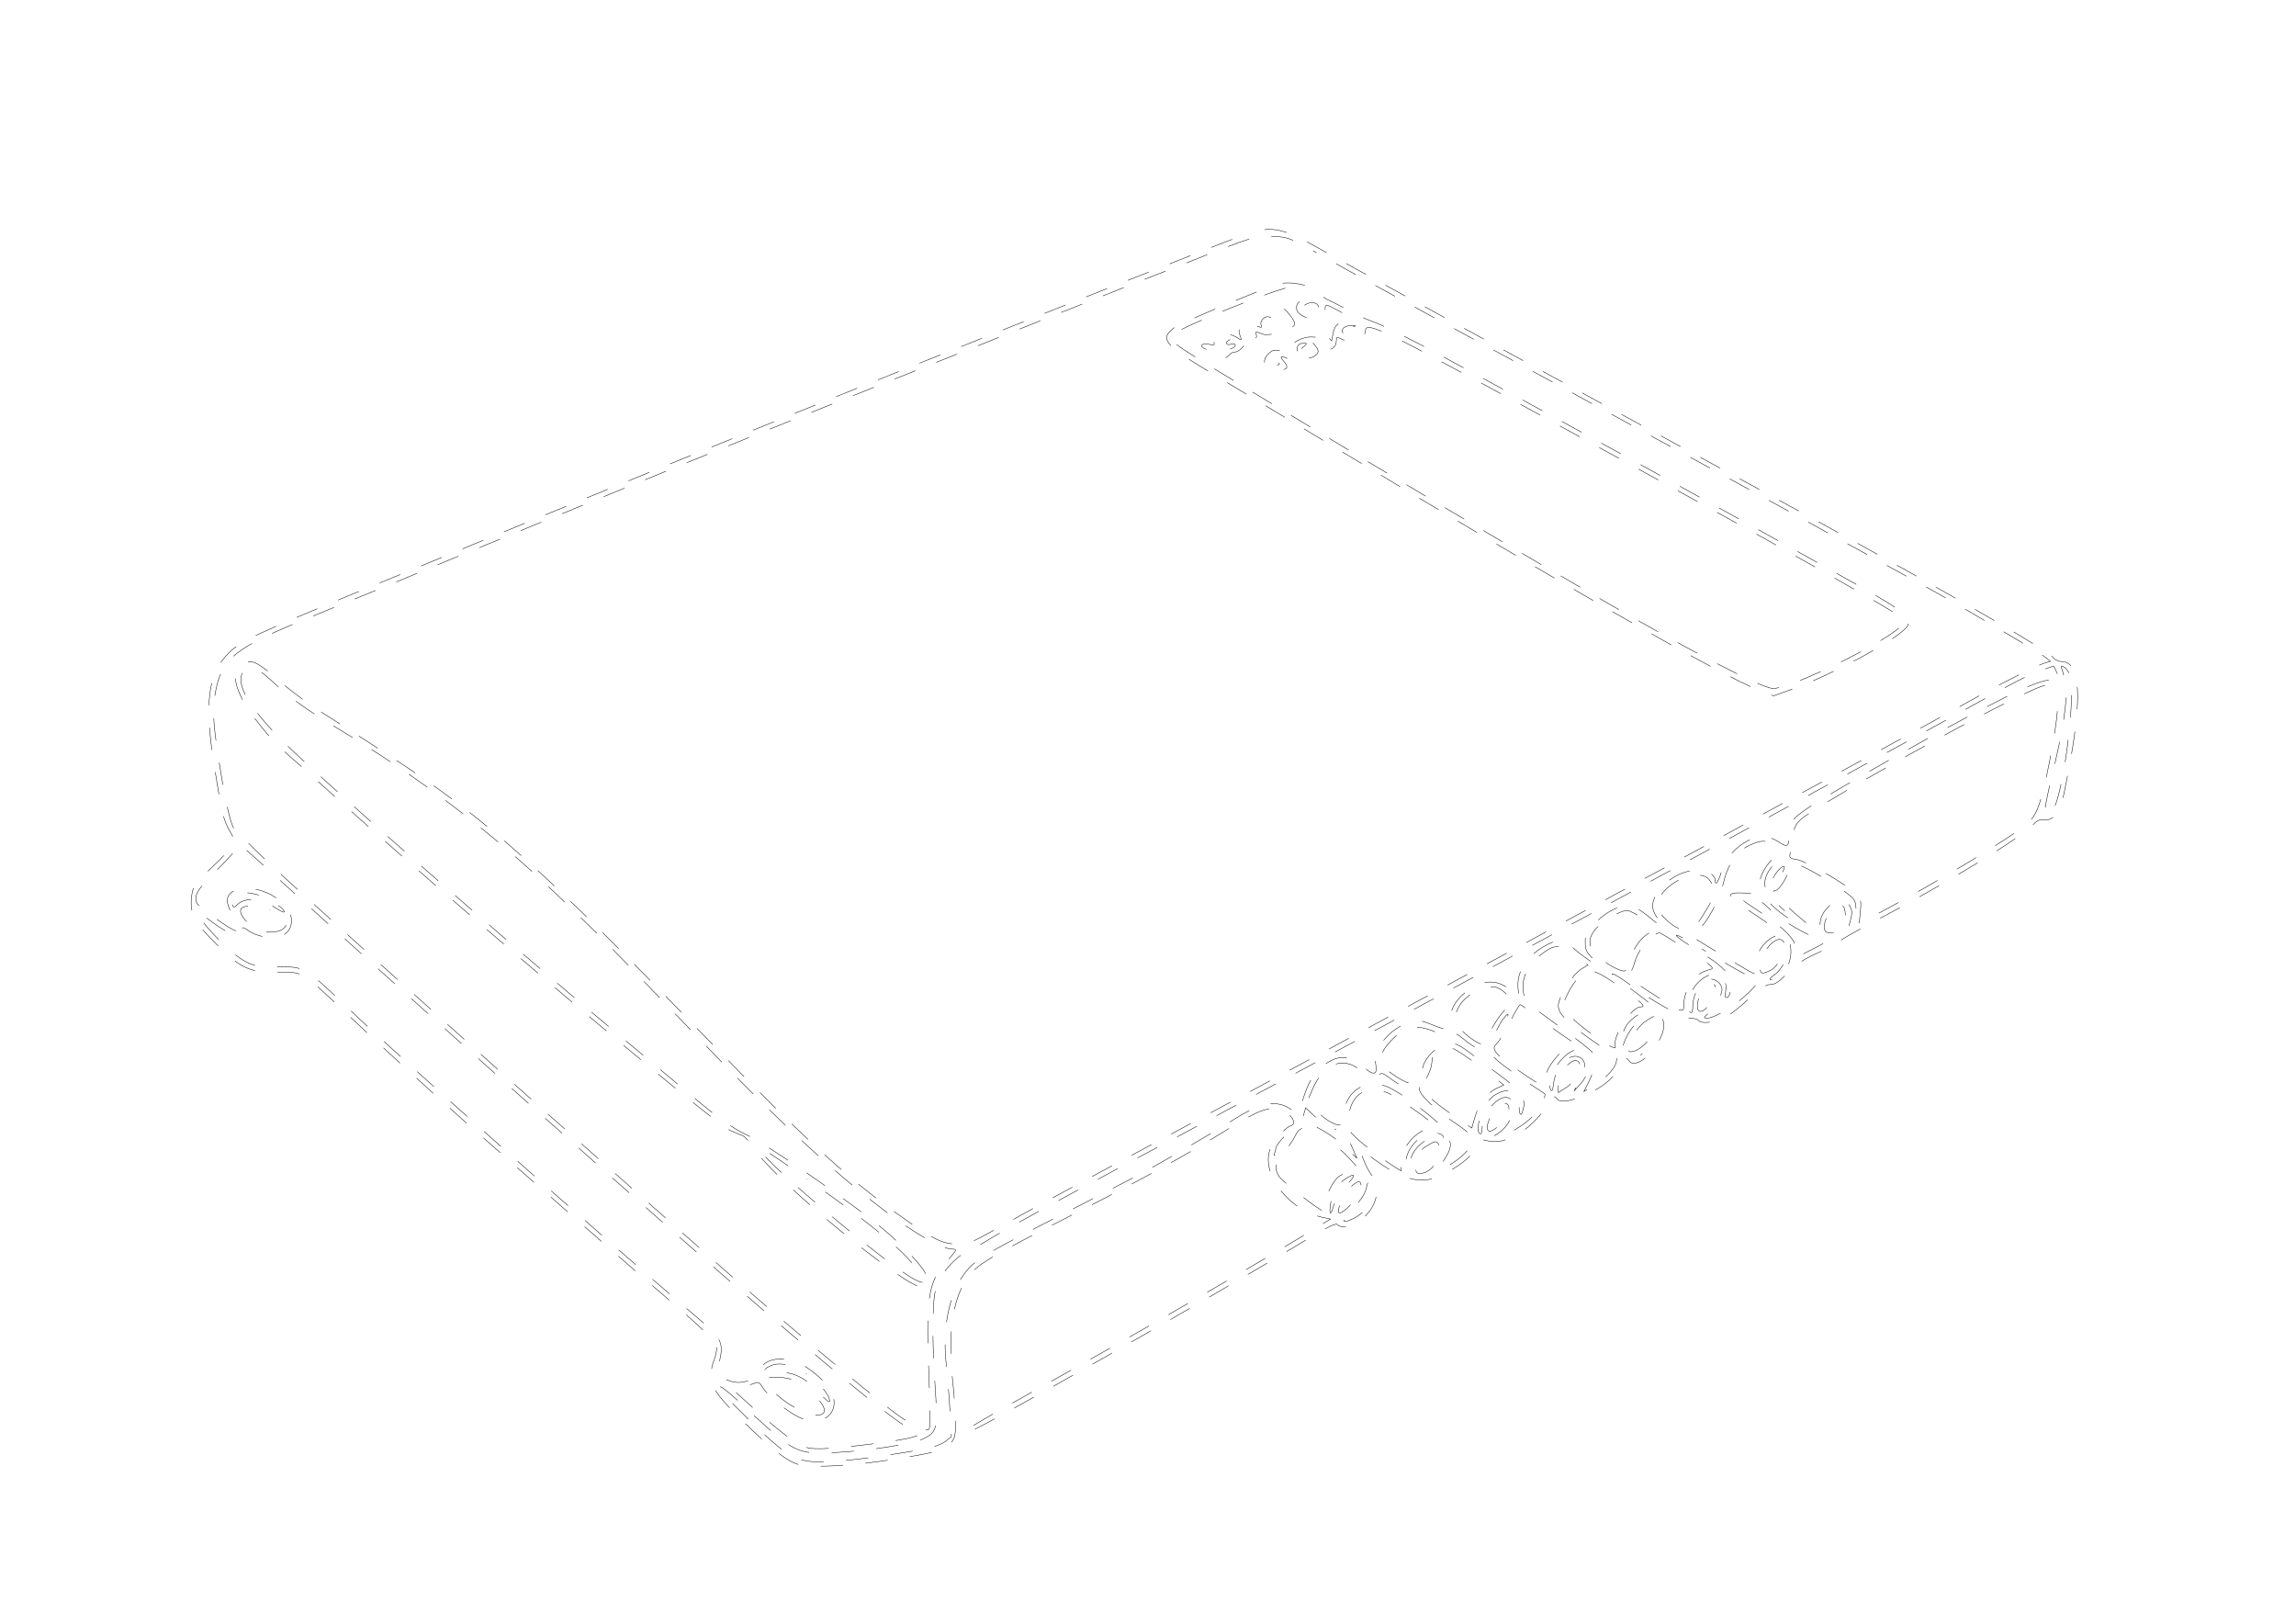
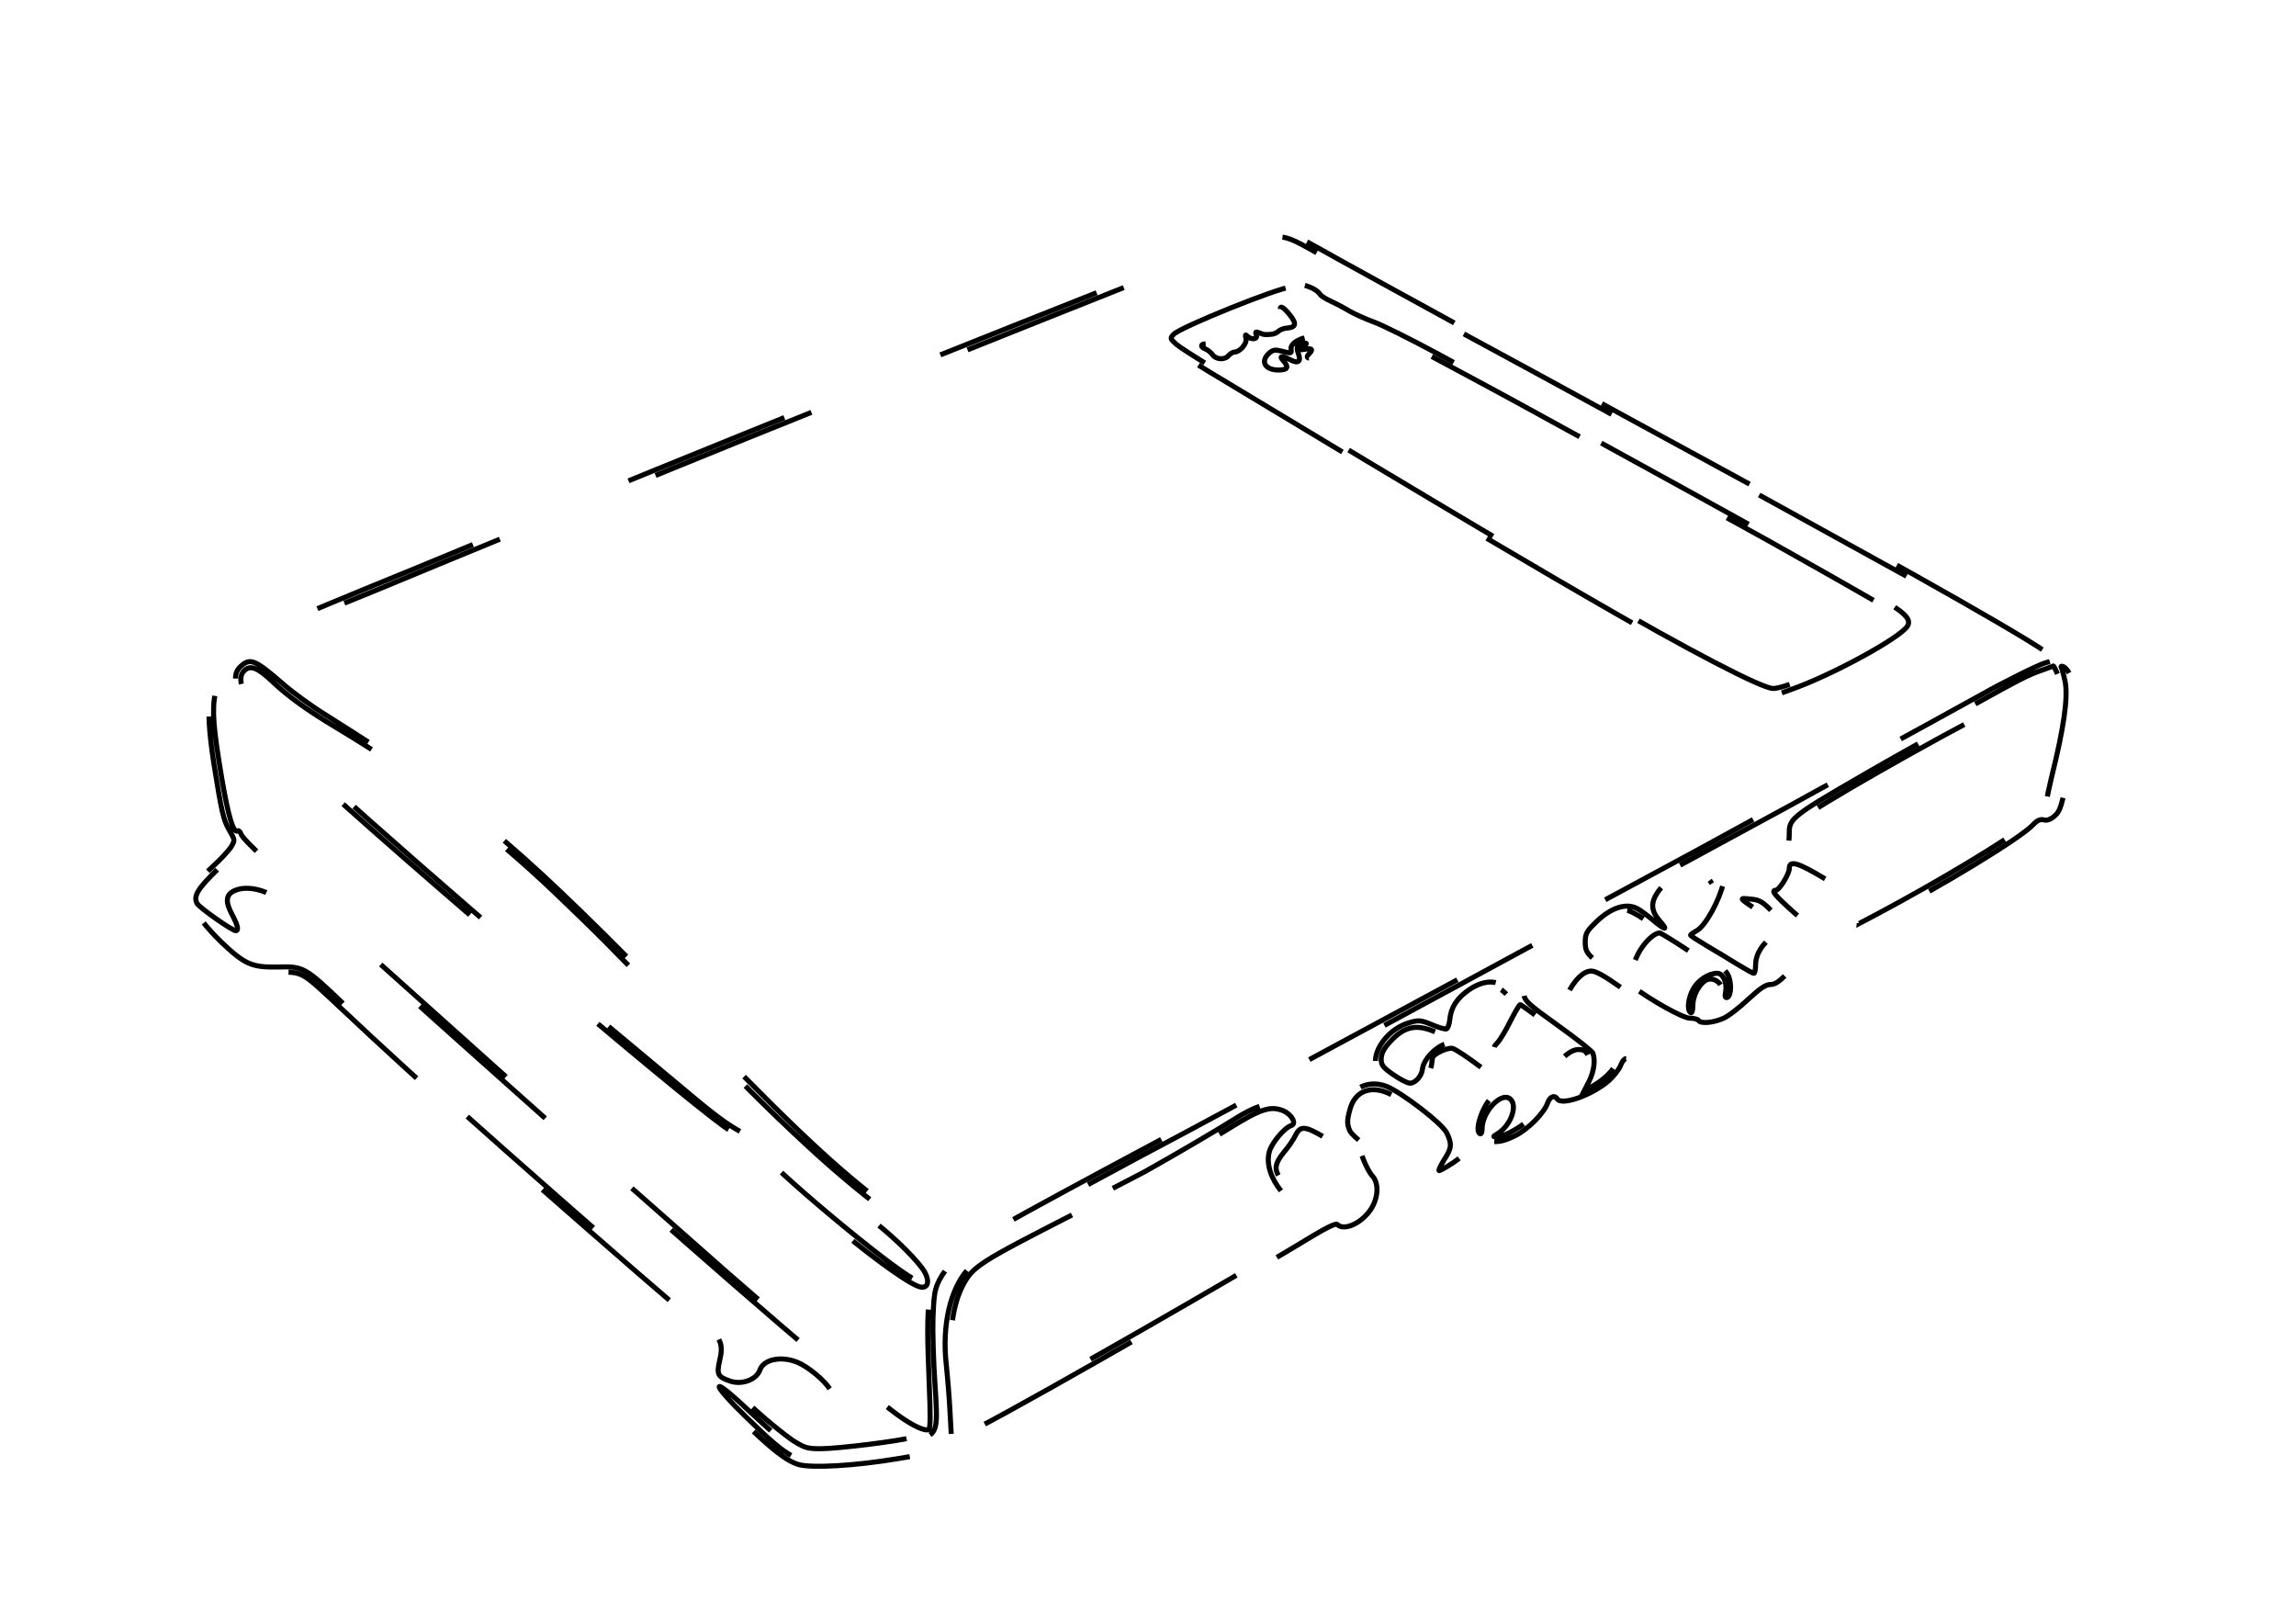
<svg xmlns="http://www.w3.org/2000/svg" version="1.0" width="1024pt" height="719pt" viewBox="0 0 1024 719" preserveAspectRatio="xMidYMid meet">
  <style>
            path {
+                 vector-effect: non-scaling-stroke;
                stroke-dasharray: 100;
                stroke-dashoffset: 100;
-                 stroke-width: 2px;
+                 stroke-width: 3px;
                stroke: black;
                fill: transparent;
                animation: draw 2s linear forwards, fill_shape 1s 2s forwards;
            }

            @keyframes draw {
                0% {
                    stroke-dashoffset: 100;
                }
                100% {
                    stroke-dashoffset: 0;
                }
            }

            @keyframes fill_shape {
                0% {
                    fill: transparent;
                    stroke: black;
                }
                100% {
                    fill: black;
                    stroke: transparent;
                }
            }
        </style>
  <g transform="translate(0,719) scale(0.1,-0.1)" fill="#000000" stroke="none">
    <path d="M5590 6156 c-25 -7 -117 -41 -205 -76 -1213 -478 -2137 -850 -3285 -1322 -173 -72 -373 -154 -445 -183 -512 -211 -582 -243 -635 -297 -92 -91 -109 -220 -66 -494 35 -218 42 -251 71 -300 23 -40 23 -41 6 -70 -10 -16 -47 -56 -82 -88 -83 -77 -91 -89 -96 -148 -4 -66 18 -106 114 -200 110 -108 143 -123 269 -123 118 0 104 8 290 -166 154 -146 411 -380 539 -493 351 -309 816 -716 910 -795 145 -123 213 -188 220 -212 4 -11 -1 -39 -10 -63 -13 -33 -14 -49 -6 -64 6 -11 8 -27 5 -35 -10 -26 22 -69 128 -173 130 -128 198 -180 251 -195 60 -16 252 -5 437 26 184 30 210 38 240 70 19 21 22 34 22 97 -1 40 -6 116 -12 168 -21 198 -7 338 43 436 45 87 70 103 517 331 294 150 480 252 668 369 145 90 188 104 245 81 38 -16 61 -58 36 -66 -30 -9 -88 -78 -98 -117 -30 -110 94 -262 236 -292 l37 -8 -54 -33 c-235 -145 -873 -514 -1280 -740 -271 -151 -319 -181 -290 -181 31 0 1049 579 1545 879 63 38 103 57 109 51 29 -29 103 2 146 62 37 51 42 122 10 155 -11 12 -28 44 -39 72 l-19 51 62 -46 c134 -99 219 -119 311 -72 84 44 132 84 146 123 13 34 16 36 44 30 47 -11 76 -7 131 20 58 28 130 101 146 146 10 29 31 38 43 19 20 -32 156 17 230 81 21 19 44 48 52 66 13 33 27 41 38 23 22 -35 97 15 135 91 43 83 24 119 -107 215 -57 41 -103 78 -103 81 0 6 39 -18 86 -52 89 -67 230 -145 260 -145 18 0 36 -5 39 -10 10 -16 66 -11 111 9 23 10 73 49 111 85 53 49 78 66 99 66 21 0 40 13 75 50 33 36 70 61 126 86 43 20 92 46 108 58 17 12 84 51 150 85 314 165 659 375 714 435 17 18 31 24 46 20 15 -4 31 2 49 18 24 21 31 41 61 198 63 331 54 490 -30 490 -13 0 -29 7 -36 16 -35 43 -611 371 -1409 804 -496 269 -1770 966 -1865 1021 -153 87 -205 100 -295 75z m282 -93 c68 -39 200 -112 293 -163 94 -51 190 -104 215 -118 47 -26 311 -169 510 -277 63 -34 205 -112 315 -172 110 -61 236 -129 280 -153 103 -55 726 -398 915 -503 80 -44 174 -96 210 -115 120 -66 478 -277 507 -299 l28 -22 -24 -7 c-29 -8 -190 -88 -276 -137 -65 -36 -439 -242 -545 -299 -126 -68 -516 -281 -610 -333 -52 -29 -185 -101 -295 -160 -308 -166 -420 -227 -680 -368 -235 -127 -1259 -679 -1525 -822 -391 -209 -590 -317 -725 -393 -146 -81 -152 -83 -206 -80 -63 5 -103 25 -255 134 -224 159 -432 351 -829 760 -761 786 -997 996 -1435 1282 -98 64 -228 147 -287 184 -59 36 -143 97 -187 135 -129 112 -150 121 -193 81 -32 -29 -30 -72 7 -145 31 -62 135 -191 188 -234 16 -13 94 -83 173 -154 517 -470 1733 -1498 1814 -1535 22 -10 48 -21 57 -24 9 -3 32 -29 51 -58 89 -138 671 -618 749 -618 28 0 33 28 13 66 -25 46 -129 150 -227 227 -176 136 -477 342 -563 384 -67 32 -127 74 -235 164 -80 67 -221 185 -315 263 -552 458 -1397 1198 -1550 1357 -139 145 -189 245 -146 288 27 27 59 15 126 -48 69 -66 158 -130 289 -208 368 -221 680 -457 968 -731 199 -190 264 -256 524 -527 308 -321 427 -440 609 -608 283 -261 559 -457 644 -457 21 0 18 -5 -28 -56 -83 -91 -93 -160 -77 -540 6 -144 6 -203 -2 -208 -16 -10 -73 17 -139 65 -126 92 -597 489 -883 744 -69 61 -260 230 -425 375 -165 145 -381 337 -480 426 -99 89 -342 307 -540 484 -463 415 -592 536 -600 561 -4 10 -10 17 -15 14 -19 -12 -41 61 -70 229 -39 232 -45 307 -30 385 29 158 83 201 436 344 87 36 213 87 279 114 380 158 1040 428 1335 548 113 46 257 104 320 130 177 72 1487 596 1650 660 80 32 231 91 335 132 280 111 290 114 367 109 61 -3 77 -9 190 -73z m3304 -1878 c18 -43 18 -51 -1 -35 -23 19 -77 5 -190 -49 -126 -60 -422 -220 -667 -362 -319 -184 -338 -199 -338 -260 0 -65 -7 -71 -47 -43 -20 13 -50 24 -67 24 -76 -1 -165 -74 -188 -155 -13 -45 -28 -68 -28 -42 0 30 -45 50 -101 45 -58 -6 -121 -45 -156 -97 -32 -47 -29 -83 8 -126 41 -46 27 -45 -30 3 -25 21 -56 44 -68 50 -51 28 -122 4 -190 -65 -37 -36 -43 -48 -43 -84 0 -35 6 -47 36 -75 19 -19 33 -34 30 -34 -11 0 -81 48 -115 79 -19 17 -42 33 -52 36 -28 9 -103 -29 -148 -75 -41 -43 -59 -99 -48 -156 l4 -25 -26 24 c-63 59 -124 63 -197 15 -56 -38 -83 -80 -88 -134 -2 -21 -9 -40 -15 -42 -6 -2 -36 6 -65 19 -49 20 -59 21 -100 9 -88 -24 -164 -119 -150 -189 9 -43 -12 -48 -49 -13 -67 65 -135 62 -205 -9 -31 -30 -47 -60 -67 -119 l-26 -80 -28 21 c-64 47 -136 35 -263 -46 -78 -49 -257 -154 -391 -229 -27 -14 -155 -81 -285 -148 -407 -207 -460 -237 -505 -288 -79 -88 -116 -249 -97 -422 6 -57 14 -153 17 -214 l6 -110 -27 -22 c-15 -11 -51 -25 -79 -31 -157 -29 -334 -53 -423 -58 -159 -9 -189 6 -382 194 -160 154 -168 197 -10 49 224 -208 230 -211 403 -203 148 7 351 39 395 62 61 31 63 44 50 242 -7 98 -11 232 -9 298 4 103 8 127 29 168 28 55 86 112 135 133 19 7 53 27 77 42 24 16 183 105 353 197 301 163 356 192 535 287 202 108 944 507 1055 568 28 15 219 118 425 230 206 111 427 230 490 265 164 89 564 307 635 345 33 18 128 69 210 115 184 101 238 130 385 210 63 34 197 108 298 164 226 125 255 140 317 162 28 10 51 18 53 19 2 0 10 -16 18 -35z m52 4 c37 -69 -28 -579 -80 -622 -12 -10 -25 -14 -29 -10 -4 4 10 80 31 168 55 221 73 352 61 422 -6 30 -14 59 -17 65 -4 6 -1 9 7 6 8 -3 20 -15 27 -29z m-57 -71 c15 -28 5 -147 -27 -308 -39 -198 -58 -253 -101 -291 -73 -64 -398 -260 -675 -407 l-76 -40 5 53 c5 50 3 56 -23 82 -43 42 -218 143 -260 150 -33 5 -35 8 -29 32 4 14 9 47 12 73 4 38 12 54 37 76 57 50 582 350 865 494 223 113 252 123 272 86z m-1261 -693 c36 -19 38 -37 6 -58 -35 -23 -69 -84 -71 -126 l-1 -36 -62 3 c-94 4 -87 -10 43 -95 39 -25 80 -55 92 -66 l22 -20 -32 -16 c-43 -22 -77 -75 -77 -122 0 -22 -4 -39 -8 -39 -5 0 -37 18 -73 40 -35 22 -97 59 -136 82 -40 24 -73 45 -73 48 0 3 13 12 29 21 38 22 99 133 118 214 18 80 60 140 116 166 51 23 69 23 107 4z m-6595 -220 c407 -369 969 -871 1420 -1271 808 -715 1206 -1050 1326 -1118 l41 -24 -33 -11 c-50 -16 -331 -51 -409 -51 -61 0 -72 4 -126 38 -32 22 -106 81 -162 132 l-104 94 44 11 c23 7 50 15 59 19 10 5 20 -2 30 -20 19 -35 113 -112 168 -136 107 -48 190 33 132 128 -24 39 -96 99 -144 119 -73 30 -151 14 -168 -34 -15 -43 -79 -67 -131 -50 -57 19 -63 30 -48 94 17 71 5 100 -68 162 -497 422 -1351 1179 -1602 1419 -181 173 -185 175 -302 172 -114 -2 -146 11 -251 111 -63 61 -118 131 -103 131 3 0 34 -20 67 -45 82 -60 129 -71 129 -29 0 11 6 10 28 -6 16 -12 47 -24 70 -27 78 -11 122 15 122 72 0 90 -163 175 -255 133 -37 -17 -41 -48 -11 -104 27 -51 32 -74 17 -74 -16 0 -162 103 -172 121 -17 33 1 65 92 153 49 48 89 94 89 103 0 20 -21 37 255 -212z m6590 108 c-14 -21 -26 -51 -26 -68 -1 -18 -3 -23 -6 -12 -7 26 3 60 28 90 30 40 34 33 4 -10z m235 -42 c63 -37 121 -79 129 -93 16 -27 9 -83 -13 -114 -13 -17 -13 -14 -3 23 9 34 8 45 -6 67 -23 35 -52 33 -93 -8 -30 -30 -41 -61 -35 -98 4 -24 -37 1 -118 73 -85 76 -104 99 -81 99 15 0 60 72 60 97 0 38 37 28 160 -46z m-194 22 c-19 -38 -46 -62 -46 -41 0 23 47 84 58 73 2 -2 -3 -16 -12 -32z m-311 -43 l23 -36 -47 -79 c-38 -65 -52 -80 -77 -86 -40 -8 -63 2 -107 44 -46 43 -48 74 -7 121 41 46 105 77 154 74 32 -3 43 -9 61 -38z m-6481 -51 c40 -10 123 -66 113 -76 -3 -2 -21 7 -42 21 -61 42 -133 46 -168 11 -13 -13 -16 -13 -21 1 -8 20 0 33 28 44 29 12 40 12 90 -1z m6744 -68 c48 -47 172 -119 227 -131 29 -6 28 -7 -42 -43 l-73 -37 0 35 c0 43 -47 93 -160 168 -98 65 -96 63 -44 58 38 -3 53 -10 92 -50z m62 -3 c47 -44 56 -55 32 -42 -65 37 -135 105 -104 104 4 -1 36 -28 72 -62z m270 -19 c0 -26 -7 -46 -20 -59 -22 -22 -65 -27 -72 -7 -9 23 12 76 38 96 35 28 54 17 54 -30z m-7025 22 c68 -44 80 -58 66 -75 -21 -25 -72 -29 -119 -11 -46 19 -87 67 -78 90 8 23 94 19 131 -4z m6124 -38 c28 -21 51 -40 51 -43 0 -3 -16 -15 -35 -27 -36 -24 -68 -75 -80 -130 -4 -19 -13 -33 -21 -33 -24 0 -87 36 -121 70 -39 38 -42 70 -12 111 24 34 114 89 145 89 12 0 44 -17 73 -37z m201 -142 c116 -74 120 -79 93 -85 -15 -4 -38 -14 -50 -22 -31 -20 -63 -86 -63 -130 0 -45 0 -45 -147 49 -86 55 -108 73 -98 81 7 6 18 28 24 50 16 62 77 134 113 136 4 0 62 -35 128 -79z m78 -3 c134 -82 189 -112 223 -121 23 -6 22 -9 -30 -61 -55 -56 -153 -116 -187 -116 -17 1 -17 2 3 19 30 25 63 82 63 108 0 32 -42 58 -70 43 -32 -17 -60 -70 -60 -113 0 -23 -4 -36 -10 -32 -17 11 -11 65 12 106 22 39 69 69 107 69 26 0 45 -43 37 -83 -4 -20 -2 -27 7 -25 19 7 21 70 2 104 -9 17 -44 48 -78 70 -33 21 -84 54 -111 71 -28 18 -45 33 -38 33 7 0 65 -32 130 -72z m349 37 c10 -28 -26 -104 -57 -120 -40 -21 -50 -19 -50 10 0 75 86 163 107 110z m19 -94 c-16 -29 -73 -78 -82 -68 -2 2 7 12 21 21 29 19 64 84 67 123 1 21 2 19 5 -9 2 -21 -2 -50 -11 -67z m-981 59 c10 -12 34 -30 53 -42 l34 -21 -31 -19 c-39 -25 -101 -124 -101 -162 0 -22 12 -41 46 -74 45 -43 188 -142 205 -142 5 0 9 -11 9 -24 0 -32 -39 -78 -98 -114 l-48 -29 23 45 c22 44 29 94 17 126 -3 9 -73 64 -154 122 -138 99 -149 109 -155 144 -13 75 22 138 105 193 33 23 73 21 95 -3z m232 -162 c100 -72 117 -88 89 -88 -40 0 -127 -137 -112 -176 15 -39 -197 114 -220 158 -14 27 -14 33 6 73 31 65 72 105 107 105 20 0 61 -23 130 -72z m424 0 c4 -38 -39 -108 -67 -108 -21 0 -18 49 6 88 20 32 59 45 61 20z m-933 -31 l32 -33 -26 -25 c-38 -35 -84 -109 -84 -136 0 -49 -45 -38 -118 29 -38 35 -40 39 -31 71 13 48 42 81 91 106 63 31 98 28 136 -12z m128 -93 c32 -26 85 -64 117 -86 l59 -40 -29 -17 c-46 -29 -92 -88 -98 -128 -4 -21 -7 -41 -8 -45 -3 -12 -197 122 -213 147 -15 22 -14 26 6 47 12 13 37 56 57 96 20 39 39 72 43 72 3 0 33 -21 66 -46z m514 18 c0 -4 -14 -16 -30 -26 -36 -21 -79 -82 -91 -128 -7 -28 -8 -24 -5 20 3 57 24 88 81 123 32 20 45 23 45 11z m-660 -71 c-18 -28 -33 -51 -36 -51 -7 0 17 53 37 82 34 47 33 25 -1 -31z m690 22 c0 -52 -72 -133 -117 -133 -34 0 16 102 65 135 46 32 52 31 52 -2z m-990 -44 c37 -16 53 -18 68 -10 17 9 28 4 68 -29 29 -24 59 -40 74 -40 17 0 34 -10 48 -29 17 -23 106 -87 230 -167 11 -7 -16 -60 -48 -97 -39 -44 -130 -97 -165 -97 -18 1 -17 2 6 16 58 37 89 125 54 154 -40 33 -125 -58 -125 -134 0 -15 -4 -25 -10 -21 -27 16 19 141 62 169 65 42 113 24 113 -43 0 -47 10 -54 19 -14 12 45 -12 80 -103 147 -47 35 -110 82 -140 105 -31 24 -64 41 -80 41 -49 0 -121 -66 -127 -117 -3 -31 -31 -63 -56 -63 -11 0 -44 17 -74 38 -46 32 -54 42 -54 69 0 22 10 44 32 69 67 77 121 90 208 53z m205 -158 l102 -79 -32 -15 c-43 -20 -80 -70 -97 -129 l-14 -48 -79 54 c-44 29 -91 65 -104 80 -26 28 -30 70 -10 107 6 13 13 32 14 44 1 11 3 23 4 28 3 17 67 47 89 42 13 -3 70 -41 127 -84z m476 55 c17 -36 2 -92 -32 -129 l-29 -32 26 47 c27 51 29 85 3 101 -44 28 -109 -33 -120 -113 -4 -34 -8 -41 -14 -27 -23 54 63 177 124 177 24 0 34 -6 42 -24z m235 -1 c-11 -8 -25 -15 -30 -15 -6 1 0 7 14 15 32 19 40 18 16 0z m-270 -40 c9 -23 -27 -84 -63 -106 l-33 -21 0 25 c0 72 77 153 96 102z m-977 -30 c42 -38 62 -43 81 -20 10 13 16 11 44 -9 57 -43 94 -58 116 -46 16 9 20 8 20 -5 0 -26 65 -89 154 -149 48 -31 86 -64 86 -73 0 -30 -34 -71 -88 -107 -30 -20 -59 -36 -63 -36 -5 0 5 21 21 47 35 54 36 71 13 120 -19 42 -203 183 -270 209 -89 34 -175 -17 -188 -112 -4 -27 -9 -52 -11 -56 -10 -17 -73 15 -111 58 l-41 46 20 47 c50 119 141 155 217 86z m136 -106 c47 -25 194 -131 195 -140 0 -4 -13 -9 -29 -12 -61 -13 -123 -89 -123 -154 l0 -34 -30 19 c-83 53 -186 136 -197 158 -14 31 -14 48 0 98 23 84 98 110 184 65z m525 -65 c0 -34 -75 -113 -92 -96 -7 7 -7 20 1 43 24 69 91 108 91 53z m-771 -90 c23 -4 41 -8 41 -9 0 -1 12 -29 26 -61 l26 -59 -54 52 c-56 52 -142 103 -177 103 -17 0 -18 3 -8 35 l10 35 48 -45 c34 -32 59 -46 88 -51z m-60 -31 c35 -21 86 -63 114 -93 l50 -55 -31 -6 c-17 -4 -43 -14 -58 -23 -29 -20 -63 -88 -64 -128 0 -16 -4 -28 -8 -28 -15 0 -179 128 -196 152 -24 35 -19 62 20 110 20 23 44 58 52 76 21 42 42 41 121 -5z m-150 -5 c-17 -32 -75 -97 -66 -75 4 10 7 22 7 27 0 13 50 70 61 70 5 0 4 -10 -2 -22z m689 -1 c3 -15 0 -16 -21 -6 -48 22 -127 -47 -129 -111 -1 -35 -18 -30 -18 6 0 64 71 137 129 132 25 -2 37 -8 39 -21z m-20 -34 c21 -42 -28 -120 -78 -125 -21 -3 -25 2 -28 29 -4 41 11 69 51 93 39 24 44 25 55 3z m-2819 -150 c320 -225 461 -344 502 -424 22 -44 21 -45 -24 -23 -112 57 -652 509 -688 576 -13 24 20 4 210 -129z m2406 -27 c-27 -28 -48 -60 -55 -85 -14 -53 -24 -53 -16 0 9 55 26 86 62 109 50 34 55 22 9 -24z m112 -33 c-6 -55 -31 -92 -80 -116 -58 -29 -58 -12 -2 46 36 37 54 65 59 91 10 52 30 35 23 -21z m-47 32 c0 -25 -25 -67 -58 -99 -45 -42 -56 -30 -28 30 30 64 86 109 86 69z m-2472 -841 c56 -39 102 -94 102 -122 0 -8 -18 6 -41 32 -61 69 -116 98 -189 98 -64 0 -74 8 -37 26 40 21 105 7 165 -34z m-16 -52 c56 -39 102 -96 94 -117 -16 -42 -148 10 -226 90 -53 54 -47 69 29 63 43 -3 68 -12 103 -36z" pathLength="100" />
    <path d="M5698 5923 c-45 -12 -436 -175 -457 -191 -71 -53 -53 -76 154 -201 88 -53 318 -191 510 -307 1047 -633 1777 -1050 1947 -1115 l58 -22 77 28 c183 64 488 231 520 283 19 31 -12 61 -130 130 -237 138 -1363 759 -1962 1083 -126 68 -257 133 -290 144 -33 12 -80 33 -105 47 -25 15 -63 35 -85 45 -22 10 -44 24 -48 31 -24 37 -126 62 -189 45z m123 -29 l31 -16 -34 -16 c-41 -21 -48 -54 -16 -76 41 -29 108 -14 108 24 0 26 3 25 62 -7 l49 -27 -34 -18 c-26 -13 -36 -26 -41 -53 l-7 -35 -24 27 c-22 26 -24 26 -25 8 0 -18 -5 -20 -32 -18 -46 5 -104 -26 -100 -53 3 -20 1 -21 -37 -11 -34 9 -43 8 -61 -8 -40 -36 -19 -75 42 -75 41 0 48 12 21 42 -20 22 -6 23 33 3 35 -18 48 -7 34 30 -11 30 -2 45 29 45 11 0 9 -4 -5 -16 -18 -15 -18 -15 9 -11 29 5 34 -2 15 -21 -17 -17 -3 -25 21 -12 25 13 26 27 4 52 -10 11 -12 18 -4 18 6 0 19 -9 28 -20 29 -33 73 -20 73 22 0 15 3 17 19 8 45 -24 111 -3 111 36 0 35 66 8 330 -134 151 -81 307 -165 345 -186 39 -21 117 -64 175 -96 96 -52 876 -481 945 -520 445 -250 581 -329 595 -345 6 -7 8 -19 5 -27 -21 -54 -489 -288 -577 -288 -50 0 -384 174 -803 418 -388 225 -554 324 -1007 595 -680 409 -821 496 -852 522 -27 24 -28 27 -12 44 29 32 472 210 524 211 18 0 47 -7 63 -16z m59 -74 c0 -15 -7 -20 -29 -20 -34 0 -51 18 -30 31 26 17 59 10 59 -11z m155 -87 c-24 -6 -44 -23 -27 -23 7 0 12 -5 12 -10 0 -7 -7 -7 -21 0 -16 9 -18 14 -8 26 6 8 23 13 38 13 20 -1 22 -2 6 -6z m-340 -171 c-21 -5 -40 12 -30 28 5 8 13 6 27 -7 18 -16 19 -18 3 -21z" pathLength="100" />
    <path d="M5710 5812 c0 -4 5 -13 10 -18 20 -20 -14 -37 -44 -23 -20 9 -29 9 -41 -1 -9 -7 -14 -19 -11 -27 6 -16 5 -16 -28 -3 -21 8 -26 7 -26 -6 0 -11 -5 -14 -16 -10 -25 9 -34 -2 -24 -29 9 -25 9 -25 -15 -9 -16 10 -34 14 -50 10 -34 -9 -32 -28 3 -21 15 3 21 2 15 -1 -21 -9 -15 -26 7 -19 24 8 27 -10 3 -19 -9 -4 -25 1 -37 12 -35 31 -50 38 -43 18 6 -15 3 -17 -23 -11 -33 7 -43 -11 -12 -22 9 -4 23 -15 30 -25 16 -22 55 -24 72 -3 7 8 18 15 25 15 25 0 58 39 52 61 -4 16 -3 19 6 10 18 -18 48 -14 40 6 -5 13 -3 15 13 9 22 -9 22 -9 51 -7 12 0 28 7 35 14 7 7 24 13 37 14 41 3 45 19 15 57 -28 35 -44 45 -44 28z m-32 -73 c-2 -6 -8 -10 -13 -10 -5 0 -11 4 -13 10 -2 6 4 11 13 11 9 0 15 -5 13 -11z m-228 -119 c0 -5 -4 -10 -10 -10 -5 0 -10 5 -10 10 0 6 5 10 10 10 6 0 10 -4 10 -10z" pathLength="100" />
  </g>
</svg>
